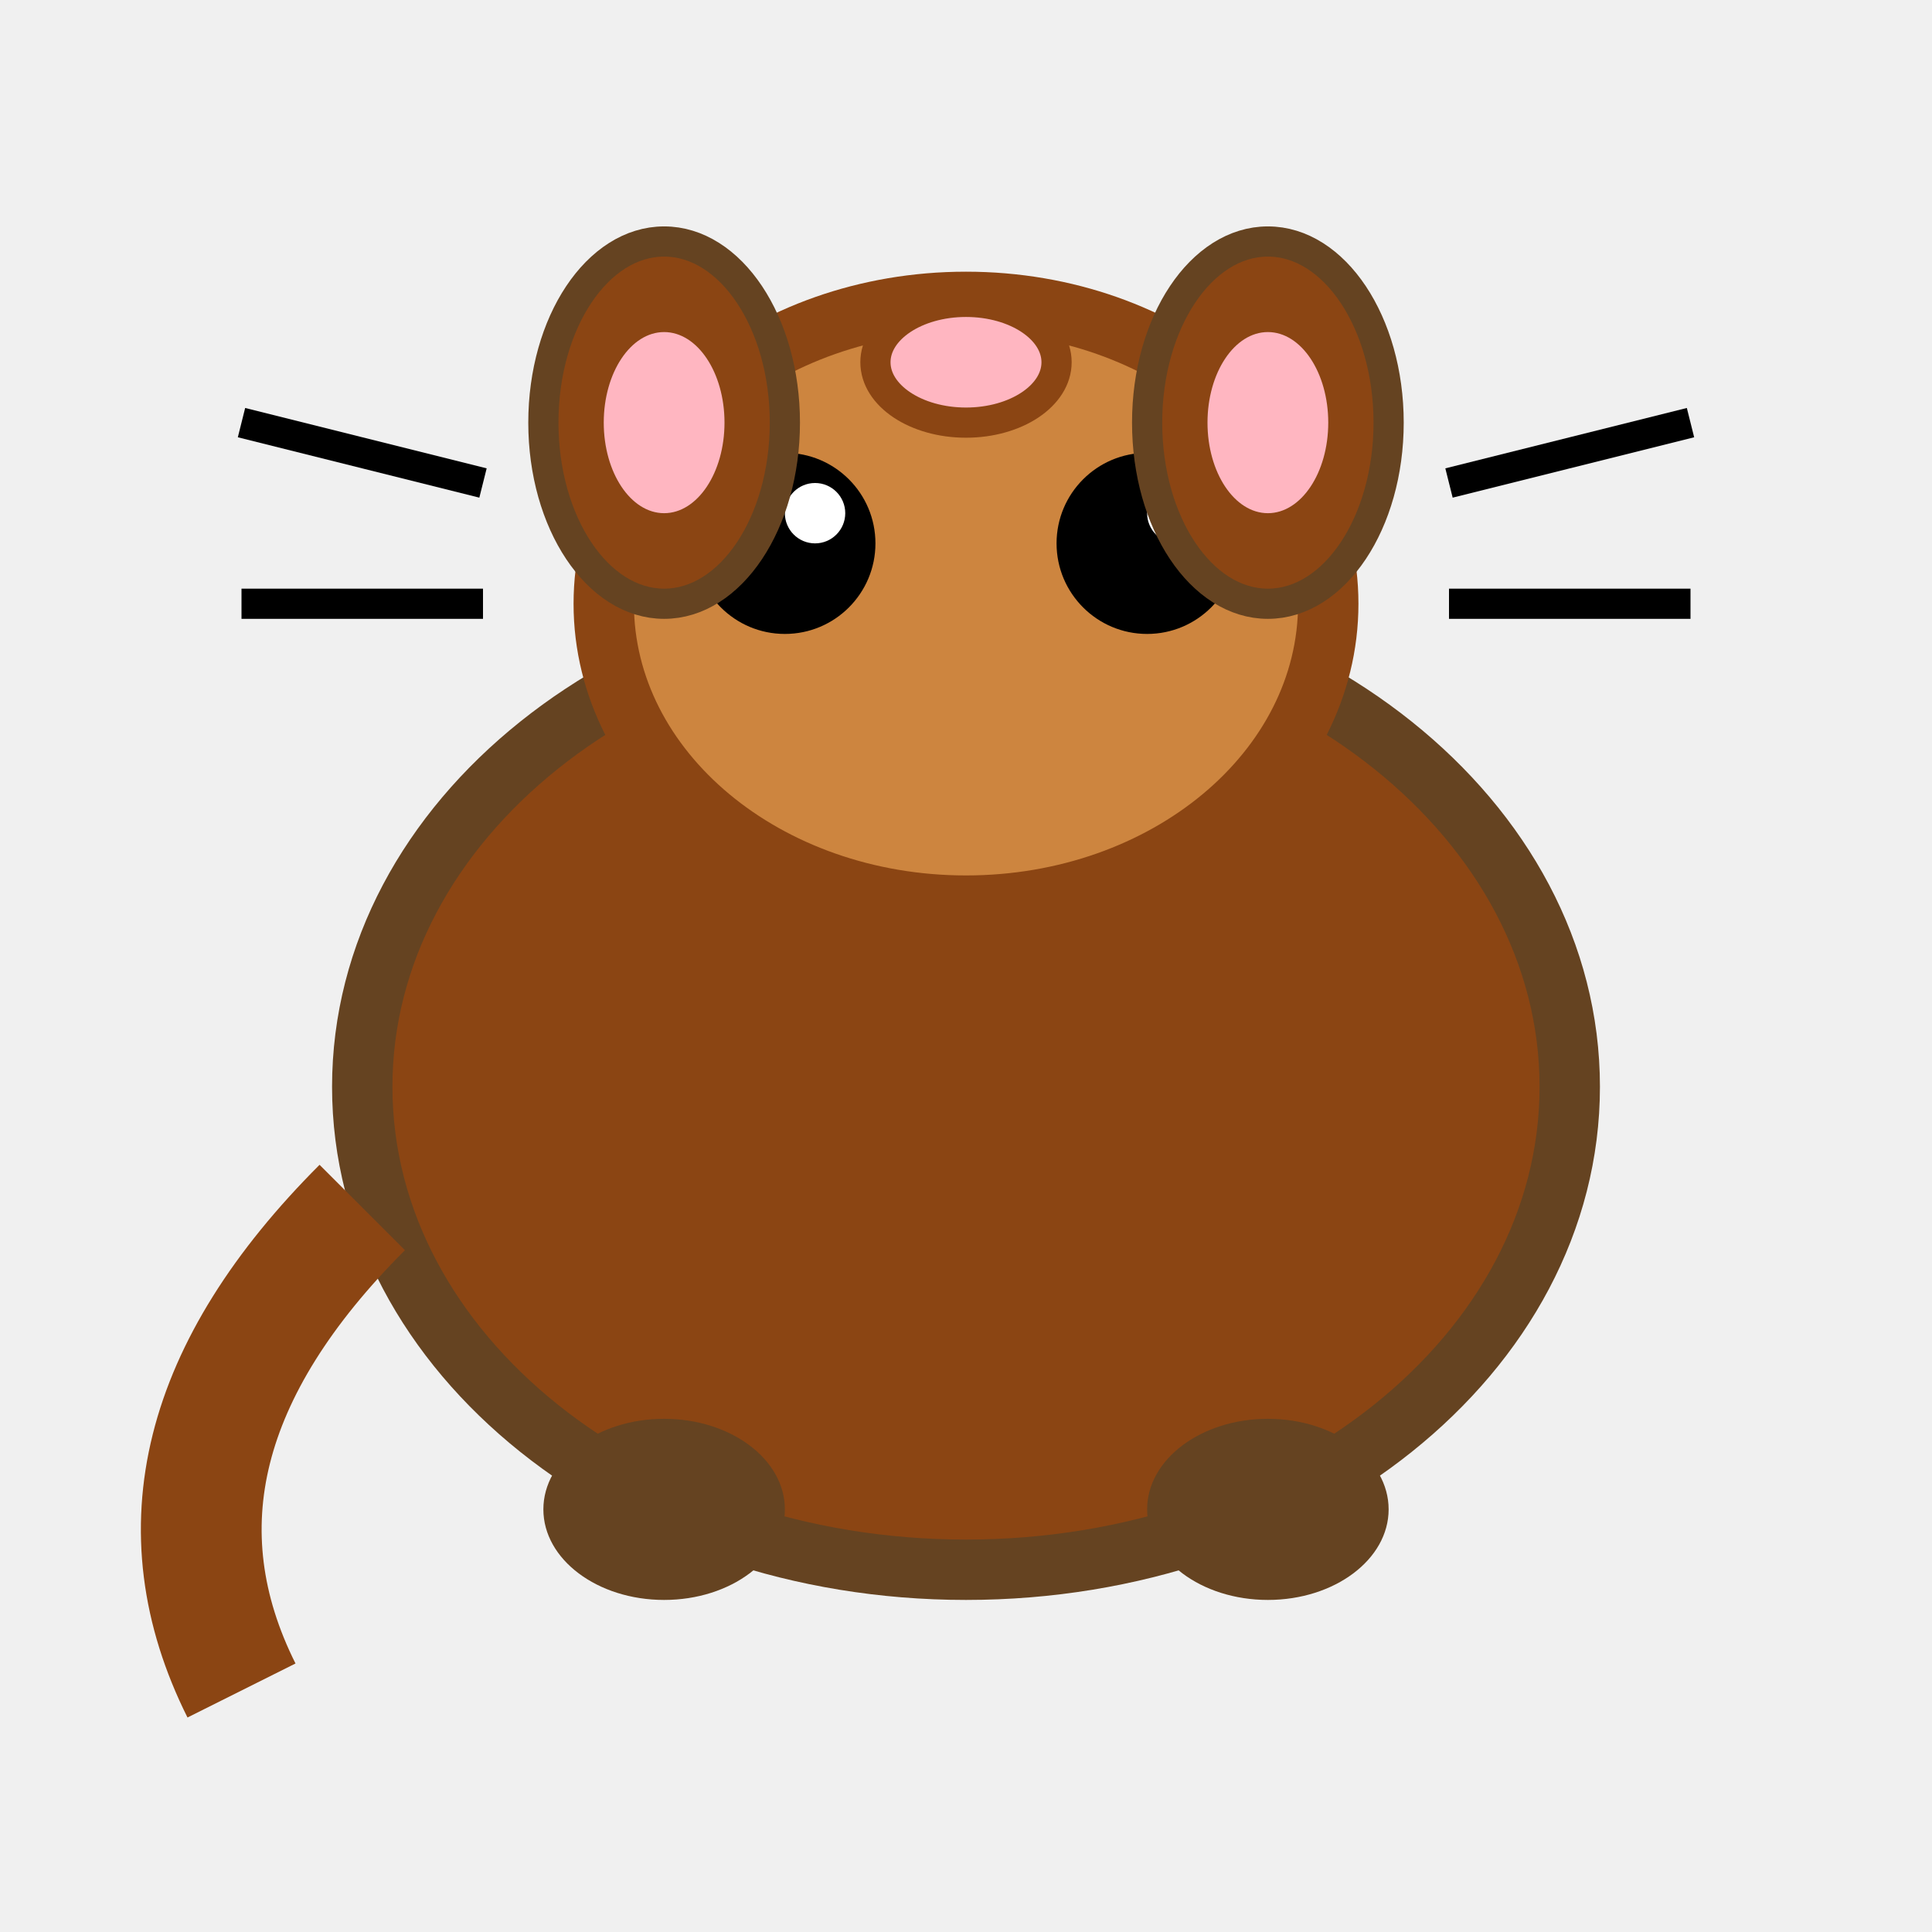
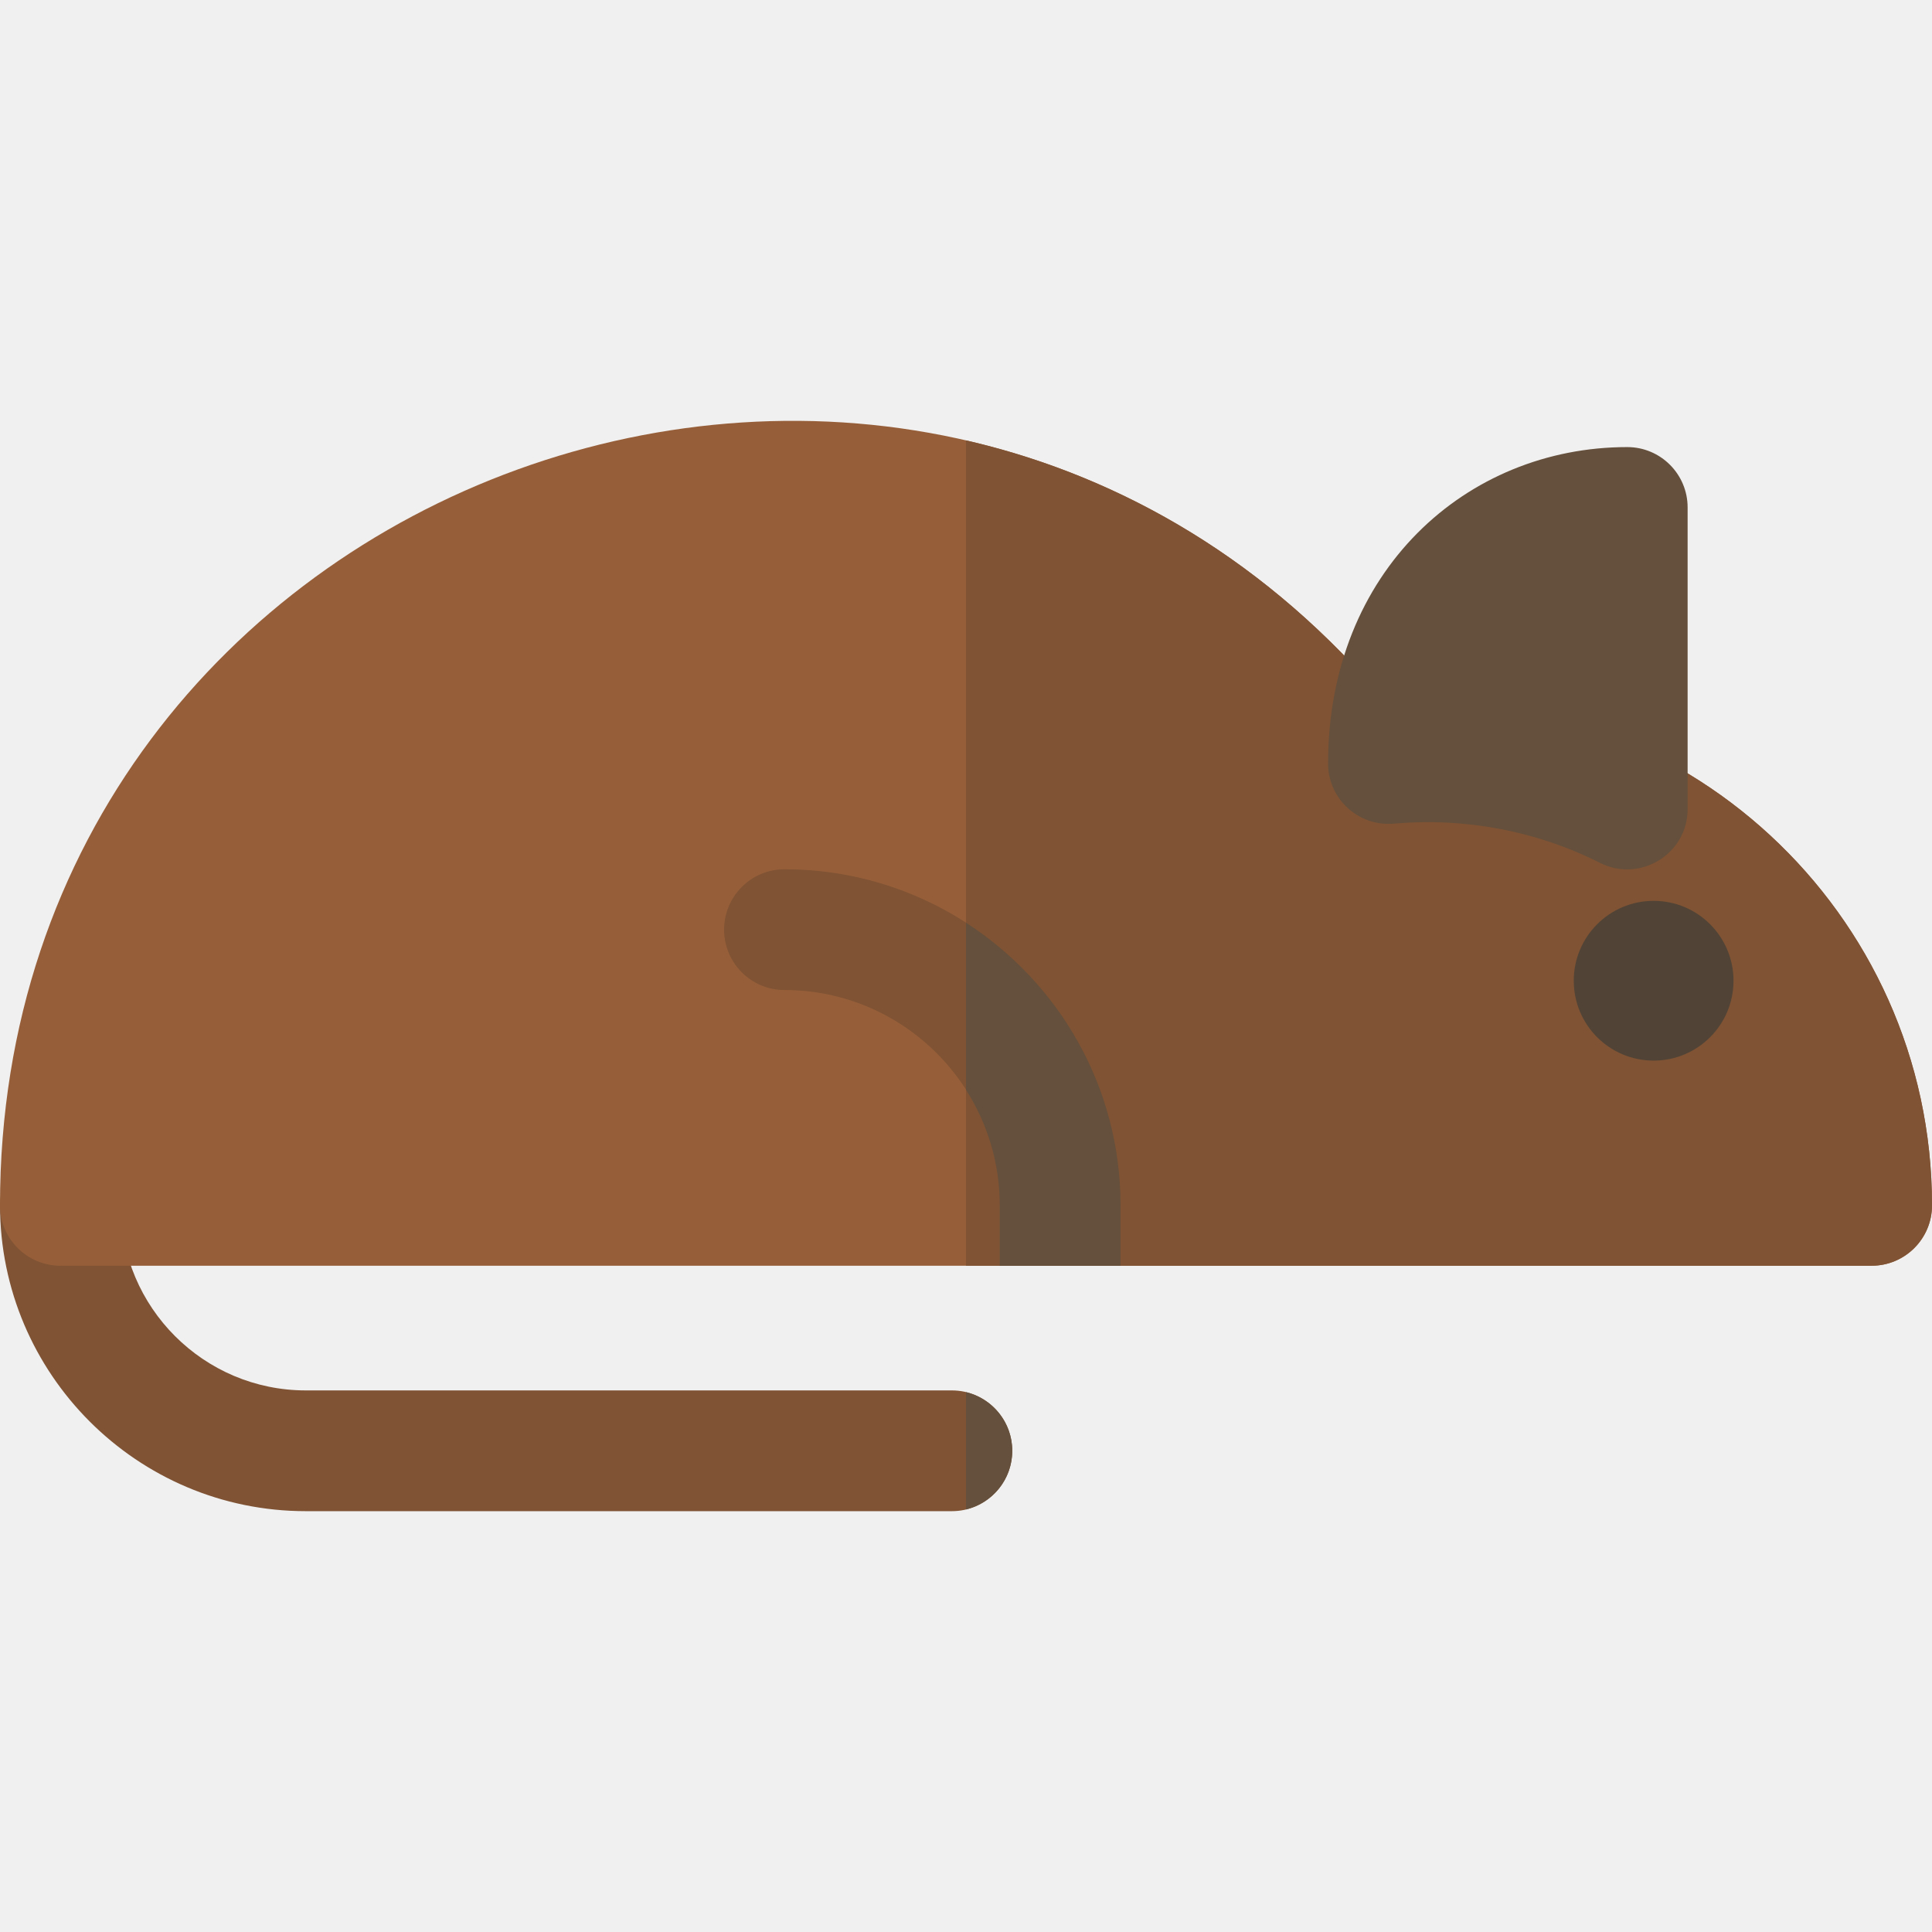
- <svg xmlns="http://www.w3.org/2000/svg" width="32" height="32" viewBox="0 0 32 32">
-   <ellipse cx="16" cy="18" rx="10" ry="8" fill="#8B4513" stroke="#654321" stroke-width="1" />
-   <ellipse cx="16" cy="10" rx="6" ry="5" fill="#CD853F" stroke="#8B4513" stroke-width="1" />
-   <ellipse cx="16" cy="6" rx="1.5" ry="1" fill="#FFB6C1" stroke="#8B4513" stroke-width="0.5" />
-   <circle cx="13" cy="9" r="1.5" fill="#000" />
-   <circle cx="19" cy="9" r="1.5" fill="#000" />
-   <circle cx="13.5" cy="8.5" r="0.5" fill="#FFF" />
-   <circle cx="19.5" cy="8.5" r="0.5" fill="#FFF" />
-   <ellipse cx="11" cy="7" rx="2" ry="3" fill="#8B4513" stroke="#654321" stroke-width="0.5" />
-   <ellipse cx="21" cy="7" rx="2" ry="3" fill="#8B4513" stroke="#654321" stroke-width="0.5" />
-   <ellipse cx="11" cy="7" rx="1" ry="1.5" fill="#FFB6C1" />
-   <ellipse cx="21" cy="7" rx="1" ry="1.5" fill="#FFB6C1" />
-   <line x1="8" y1="8" x2="4" y2="7" stroke="#000" stroke-width="0.5" />
-   <line x1="8" y1="10" x2="4" y2="10" stroke="#000" stroke-width="0.5" />
-   <line x1="24" y1="8" x2="28" y2="7" stroke="#000" stroke-width="0.5" />
-   <line x1="24" y1="10" x2="28" y2="10" stroke="#000" stroke-width="0.5" />
-   <path d="M 6 20 Q 2 24 4 28" stroke="#8B4513" stroke-width="2" fill="none" />
-   <ellipse cx="11" cy="25" rx="2" ry="1.5" fill="#654321" />
-   <ellipse cx="21" cy="25" rx="2" ry="1.5" fill="#654321" />
+ <svg xmlns="http://www.w3.org/2000/svg" version="1.1" id="Layer_1" x="0px" y="0px" viewBox="0 0 512 512" style="enable-background:new 0 0 512 512;" xml:space="preserve">
+   <path style="fill:#7F5334;" d="M252.254,400.475H81.051c-44.689,0-81.045-36.357-81.045-81.046c0-8.836,7.164-16,16-16  s16,7.164,16,16c0,27.044,22.002,49.046,49.045,49.046h171.203c8.836,0,16,7.164,16,16  C268.254,393.311,261.09,400.475,252.254,400.475z" />
+   <path style="fill:#975F39;" d="M496,335.43H16c-8.836,0-16-7.164-16-16C0,125.761,243.175,37.482,367.551,186.308  C445.697,180.052,512,241.617,512,319.43C512,328.268,504.836,335.43,496,335.43z" />
+   <g>
+     <path style="fill:#7F5334;" d="M367.551,186.308C336.033,148.594,296.885,126.116,256,116.71v218.721h240c8.836,0,16-7.164,16-16   C512,241.671,445.756,180.048,367.551,186.308z" />
+     <path style="fill:#7F5334;" d="M296.951,335.43v-16.003c0-49.107-39.952-89.059-89.059-89.059c-8.836,0-16,7.164-16,16   c0,8.836,7.164,16,16,16c31.462,0,57.059,25.597,57.059,57.059v16.003H296.951z" />
+   </g>
+   <g>
+     <path style="fill:#64503C;" d="M268.254,384.475c0-7.545-5.228-13.852-12.254-15.54v31.082   C263.026,398.326,268.254,392.019,268.254,384.475z" />
+     <path style="fill:#64503C;" d="M256,244.54v44.266c5.657,8.855,8.951,19.358,8.951,30.622v16.003h32v-16.003   C296.951,288.034,280.609,260.404,256,244.54z" />
+     <path style="fill:#64503C;" d="M424.028,228.663c-16.757-8.46-35.663-12.052-54.671-10.395   c-9.354,0.817-17.391-6.567-17.391-15.939c0-50.983,36.637-83.846,79.271-83.846c8.836,0,16,7.164,16,16v79.898   C447.238,226.373,434.573,233.988,424.028,228.663z" />
+   </g>
+   <circle style="fill:#514335;" cx="438.229" cy="259.904" r="21.166" />
</svg>
